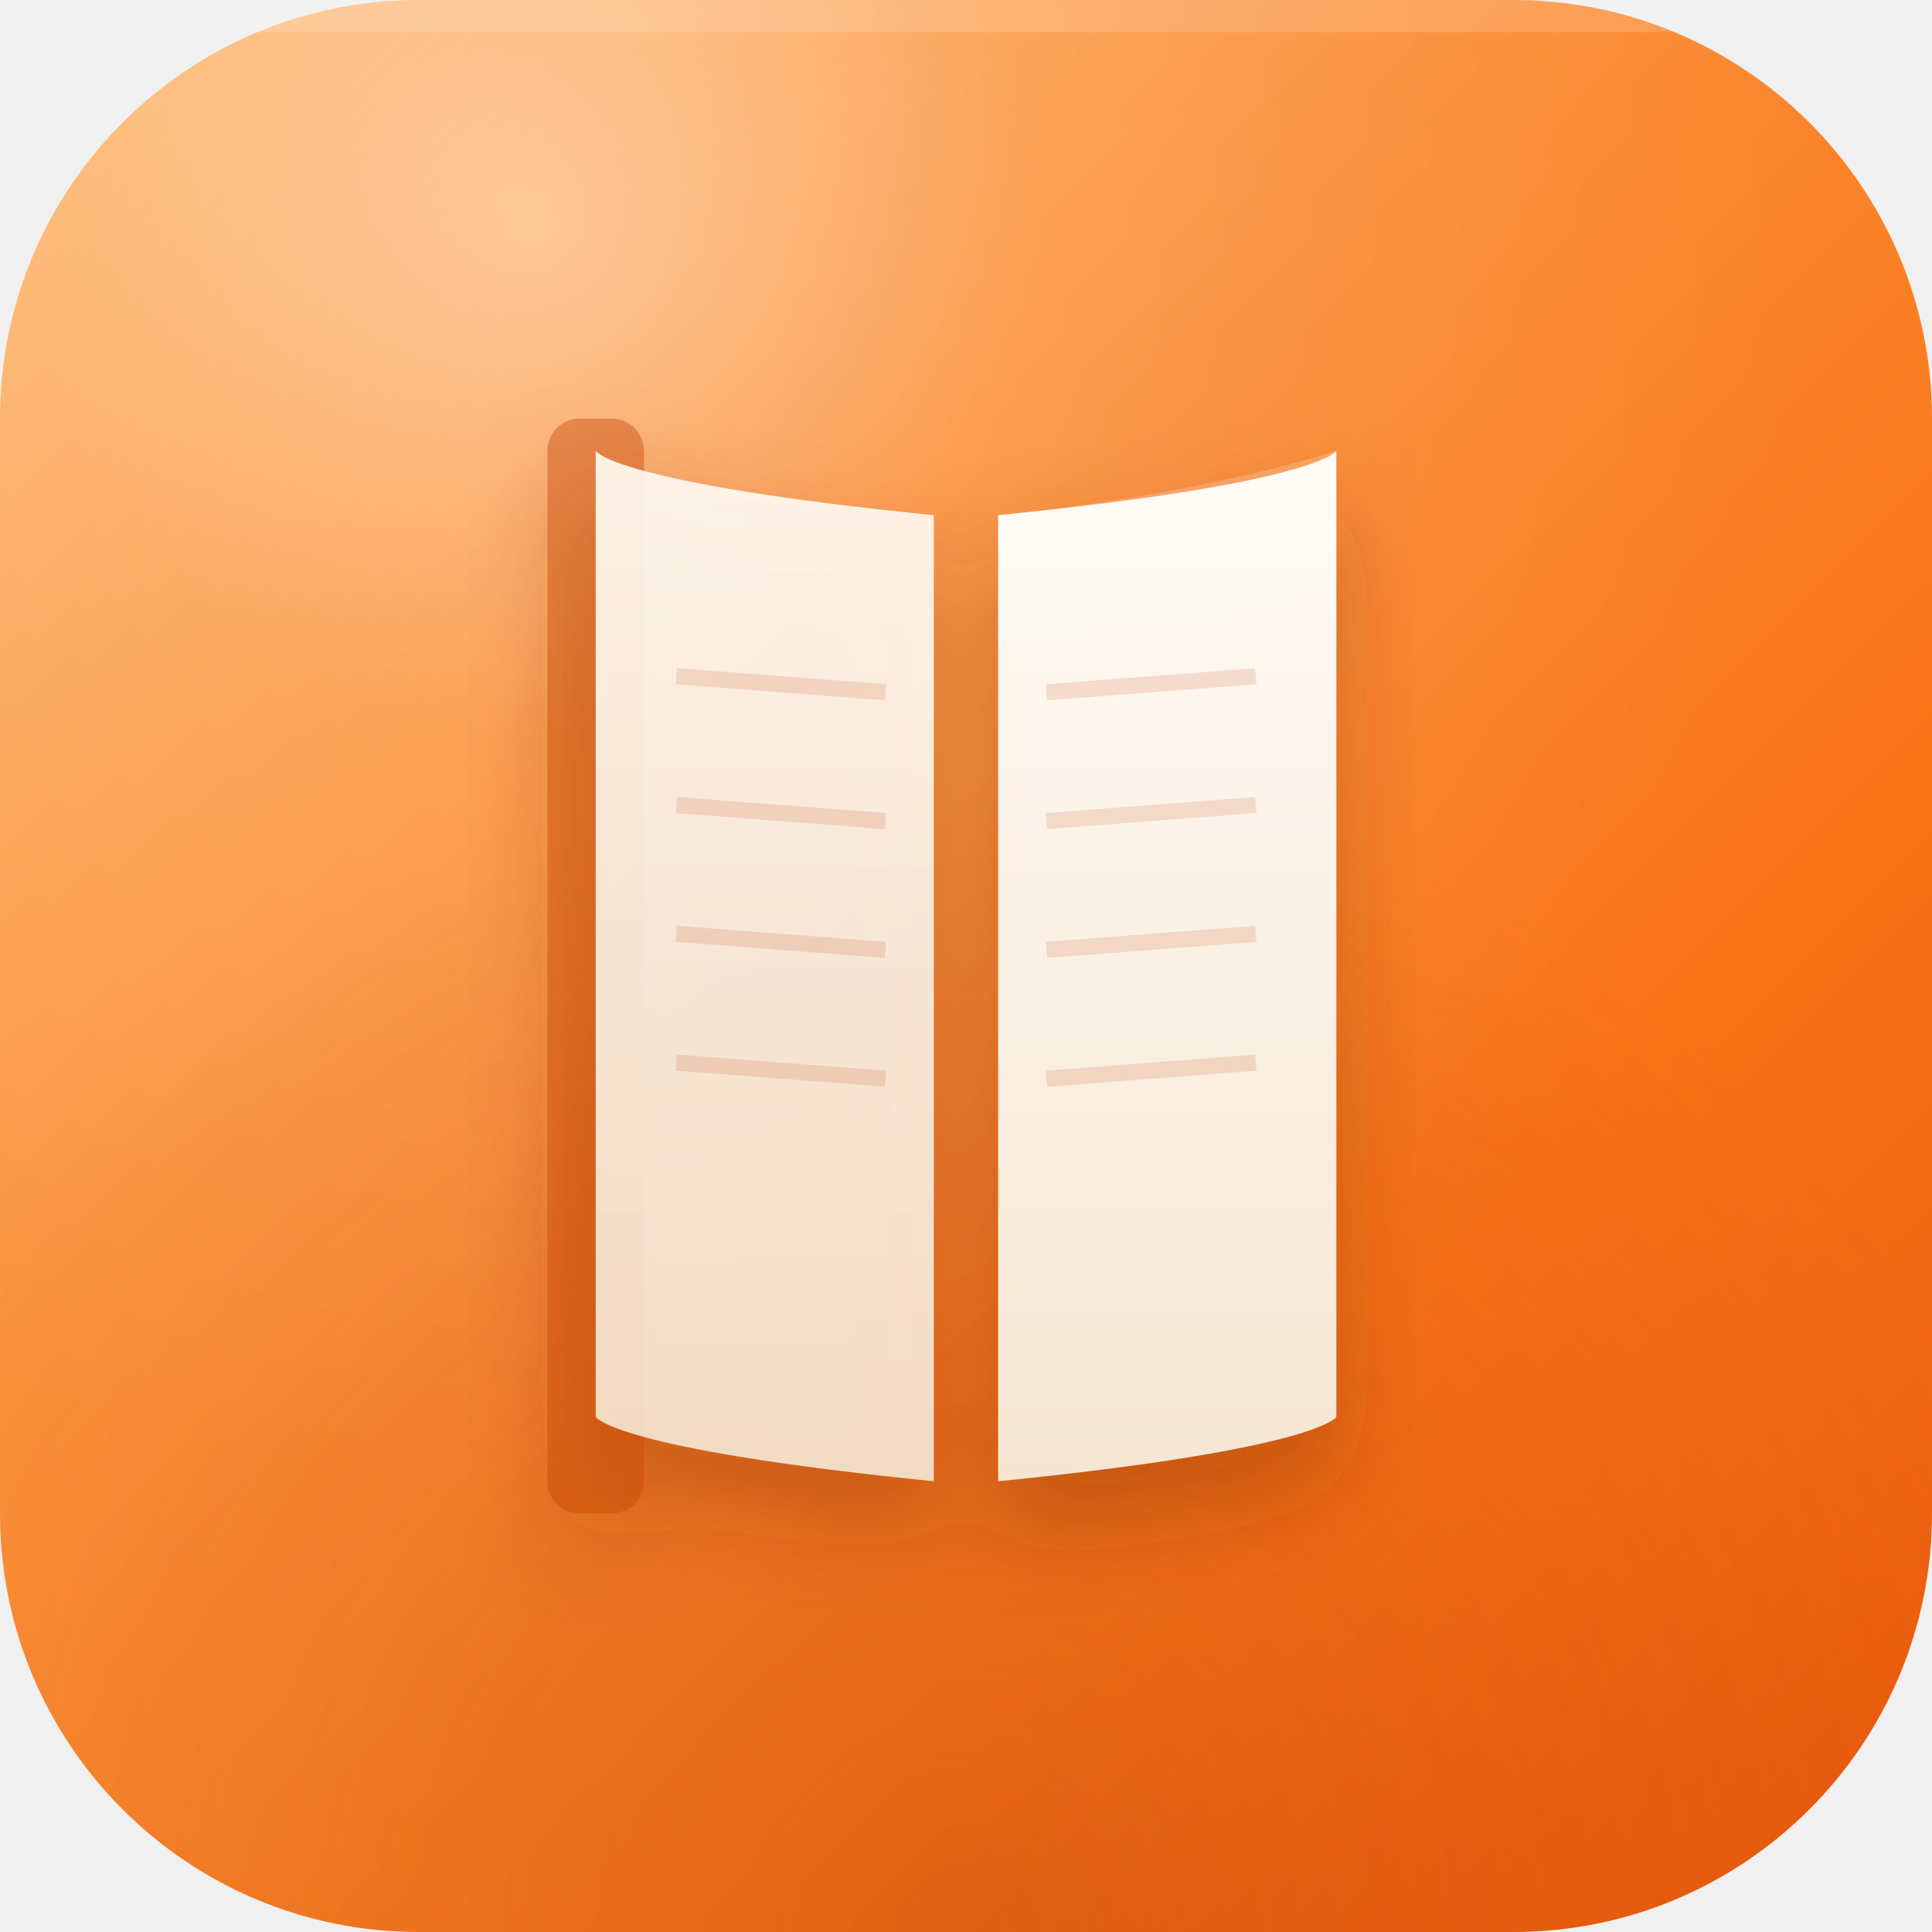
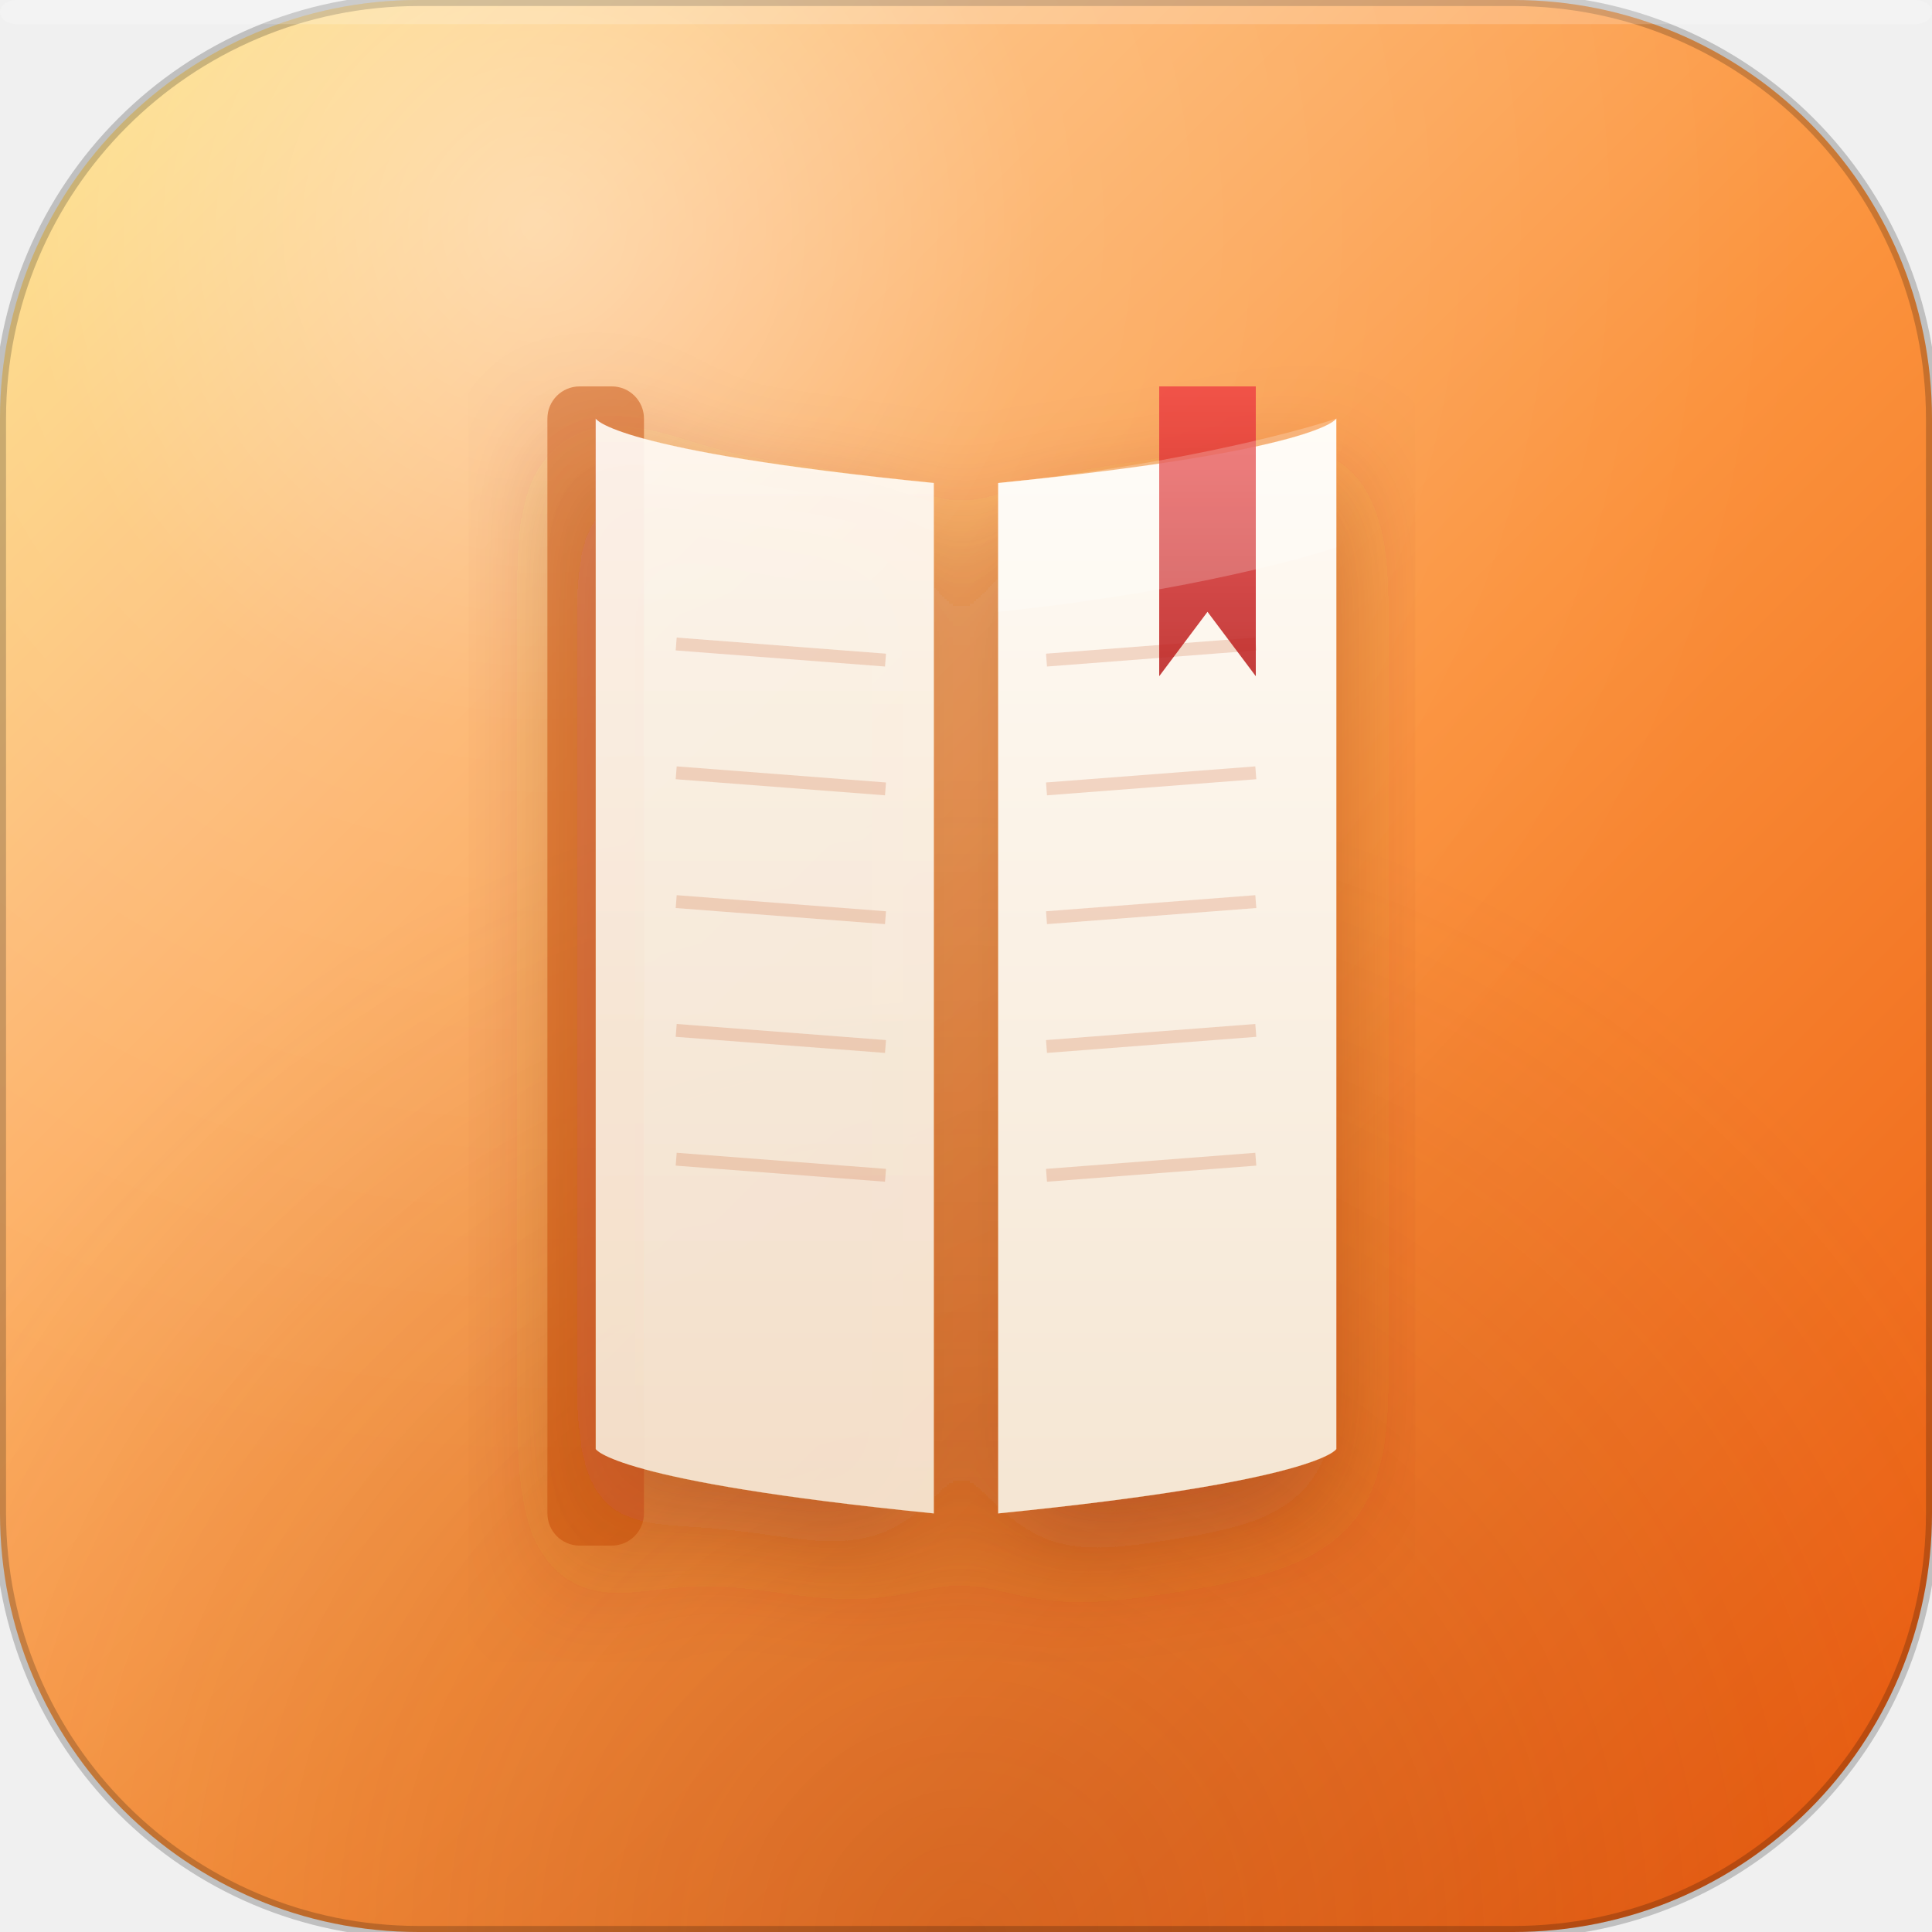
<svg xmlns="http://www.w3.org/2000/svg" viewBox="0 0 120 120">
  <defs>
    <linearGradient id="bl-bg" x1="0%" y1="0%" x2="100%" y2="100%">
-       <stop offset="0%" stop-color="#FDBA74" />
-       <stop offset="35%" stop-color="#FB923C" />
-       <stop offset="70%" stop-color="#F97316" />
+       <stop offset="0%" stop-color="#FDE68A" />
+       <stop offset="25%" stop-color="#FDBA74" />
+       <stop offset="55%" stop-color="#FB923C" />
      <stop offset="100%" stop-color="#EA580C" />
    </linearGradient>
    <radialGradient id="bl-shine" cx="28%" cy="12%" r="65%">
      <stop offset="0%" stop-color="white" stop-opacity="0.4" />
      <stop offset="40%" stop-color="white" stop-opacity="0.1" />
      <stop offset="100%" stop-color="white" stop-opacity="0" />
    </radialGradient>
    <radialGradient id="bl-depth" cx="50%" cy="100%" r="60%">
-       <stop offset="0%" stop-color="#9A3412" stop-opacity="0.25" />
-       <stop offset="100%" stop-color="#9A3412" stop-opacity="0" />
+       <stop offset="0%" stop-color="#7C2D12" stop-opacity="0.25" />
+       <stop offset="100%" stop-color="#7C2D12" stop-opacity="0" />
    </radialGradient>
    <linearGradient id="bl-page" x1="0%" y1="0%" x2="0%" y2="100%">
      <stop offset="0%" stop-color="#FFFBF5" />
      <stop offset="100%" stop-color="#F5E6D3" />
    </linearGradient>
-     <linearGradient id="bl-cover" x1="0%" y1="0%" x2="100%" y2="100%">
-       <stop offset="0%" stop-color="#FED7AA" />
-       <stop offset="100%" stop-color="#FDBA74" />
+     <linearGradient id="bl-ribbon" x1="0%" y1="0%" x2="0%" y2="100%">
+       <stop offset="0%" stop-color="#EF4444" />
+       <stop offset="100%" stop-color="#B91C1C" />
    </linearGradient>
    <filter id="bl-shadow">
-       <feDropShadow dx="0" dy="3" stdDeviation="3" flood-color="#7C2D12" flood-opacity="0.35" />
+       <feDropShadow dx="0" dy="3" stdDeviation="3.5" flood-color="#7C2D12" flood-opacity="0.4" />
    </filter>
  </defs>
  <rect width="120" height="120" rx="26" fill="url(#bl-bg)" />
  <rect width="120" height="120" rx="26" fill="url(#bl-depth)" />
  <rect width="120" height="120" rx="26" fill="url(#bl-shine)" />
  <g filter="url(#bl-shadow)">
-     <rect x="34" y="26" width="6" height="68" rx="2" fill="#C2410C" opacity="0.4" />
-     <path d="M37 28 C37 28 38 30 58 32 L58 92 C38 90 37 88 37 88 Z" fill="url(#bl-page)" opacity="0.9" />
-     <path d="M62 32 C82 30 83 28 83 28 L83 88 C83 88 82 90 62 92 Z" fill="url(#bl-page)" />
+     <rect x="34" y="24" width="6" height="72" rx="2" fill="#C2410C" opacity="0.45" />
+     <path d="M37 26 C37 26 38 28 58 30 L58 94 C38 92 37 90 37 90 Z" fill="url(#bl-page)" opacity="0.92" />
+     <path d="M62 30 C82 28 83 26 83 26 L83 90 C83 90 82 92 62 94 Z" fill="url(#bl-page)" />
  </g>
-   <line x1="42" y1="42" x2="55" y2="43" stroke="#C2410C" stroke-width="1" opacity="0.15" />
-   <line x1="42" y1="50" x2="55" y2="51" stroke="#C2410C" stroke-width="1" opacity="0.15" />
-   <line x1="42" y1="58" x2="55" y2="59" stroke="#C2410C" stroke-width="1" opacity="0.15" />
-   <line x1="42" y1="66" x2="55" y2="67" stroke="#C2410C" stroke-width="1" opacity="0.15" />
-   <line x1="65" y1="43" x2="78" y2="42" stroke="#C2410C" stroke-width="1" opacity="0.15" />
-   <line x1="65" y1="51" x2="78" y2="50" stroke="#C2410C" stroke-width="1" opacity="0.15" />
-   <line x1="65" y1="59" x2="78" y2="58" stroke="#C2410C" stroke-width="1" opacity="0.15" />
-   <line x1="65" y1="67" x2="78" y2="66" stroke="#C2410C" stroke-width="1" opacity="0.15" />
-   <path d="M62 32 C72 31 80 29 83 28 L83 36 C80 37 72 39 62 40 Z" fill="white" opacity="0.2" />
-   <rect x="0" y="0" width="120" height="2" rx="1" fill="white" opacity="0.15" />
+   <line x1="42" y1="40" x2="55" y2="41" stroke="#C2410C" stroke-width="0.8" opacity="0.18" />
+   <line x1="42" y1="48" x2="55" y2="49" stroke="#C2410C" stroke-width="0.8" opacity="0.18" />
+   <line x1="42" y1="56" x2="55" y2="57" stroke="#C2410C" stroke-width="0.8" opacity="0.18" />
+   <line x1="42" y1="64" x2="55" y2="65" stroke="#C2410C" stroke-width="0.8" opacity="0.18" />
+   <line x1="42" y1="72" x2="55" y2="73" stroke="#C2410C" stroke-width="0.8" opacity="0.18" />
+   <line x1="65" y1="41" x2="78" y2="40" stroke="#C2410C" stroke-width="0.8" opacity="0.18" />
+   <line x1="65" y1="49" x2="78" y2="48" stroke="#C2410C" stroke-width="0.8" opacity="0.18" />
+   <line x1="65" y1="57" x2="78" y2="56" stroke="#C2410C" stroke-width="0.8" opacity="0.18" />
+   <line x1="65" y1="65" x2="78" y2="64" stroke="#C2410C" stroke-width="0.8" opacity="0.18" />
+   <line x1="65" y1="73" x2="78" y2="72" stroke="#C2410C" stroke-width="0.8" opacity="0.18" />
+   <path d="M72 24 L72 42 L75 38 L78 42 L78 24 Z" fill="url(#bl-ribbon)" opacity="0.85" />
+   <path d="M62 30 C72 29 80 27 83 26 L83 34 C80 35 72 37 62 38 Z" fill="white" opacity="0.22" />
+   <rect width="120" height="120" rx="26" fill="none" stroke="rgba(0,0,0,0.2)" stroke-width="0.75" />
+   <rect x="0" y="0" width="120" height="1.5" rx="1" fill="white" opacity="0.18" />
</svg>
